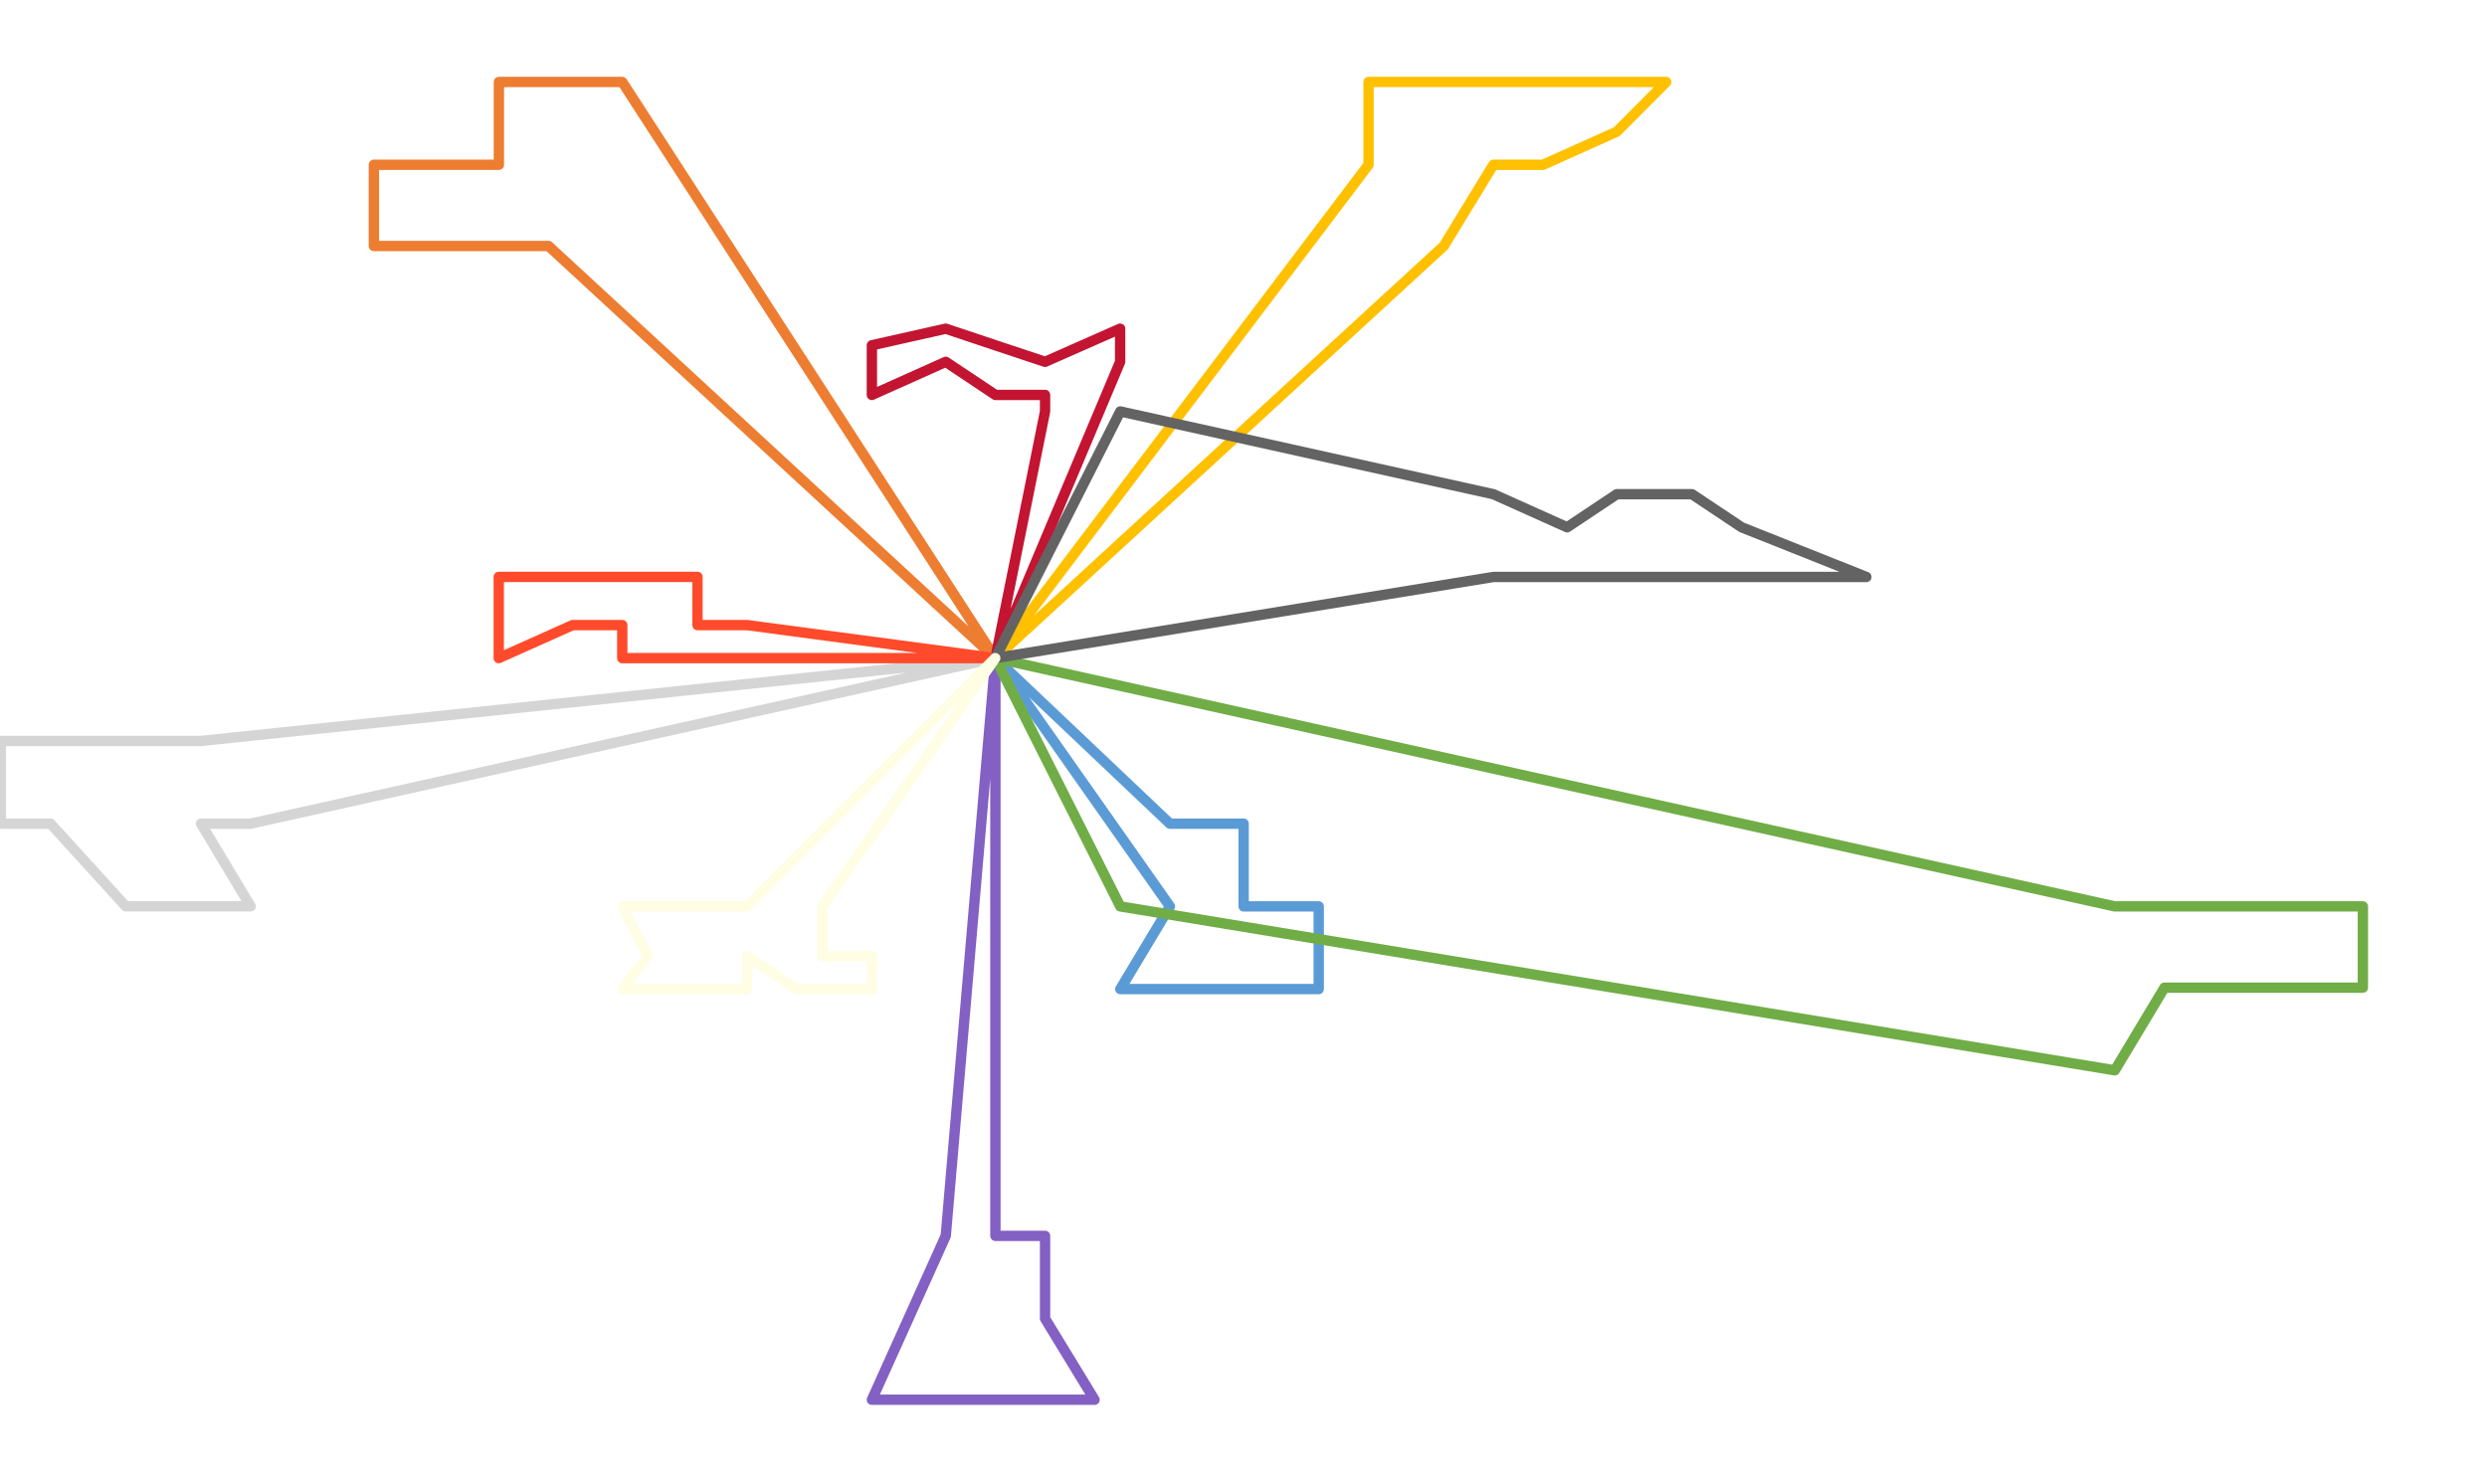
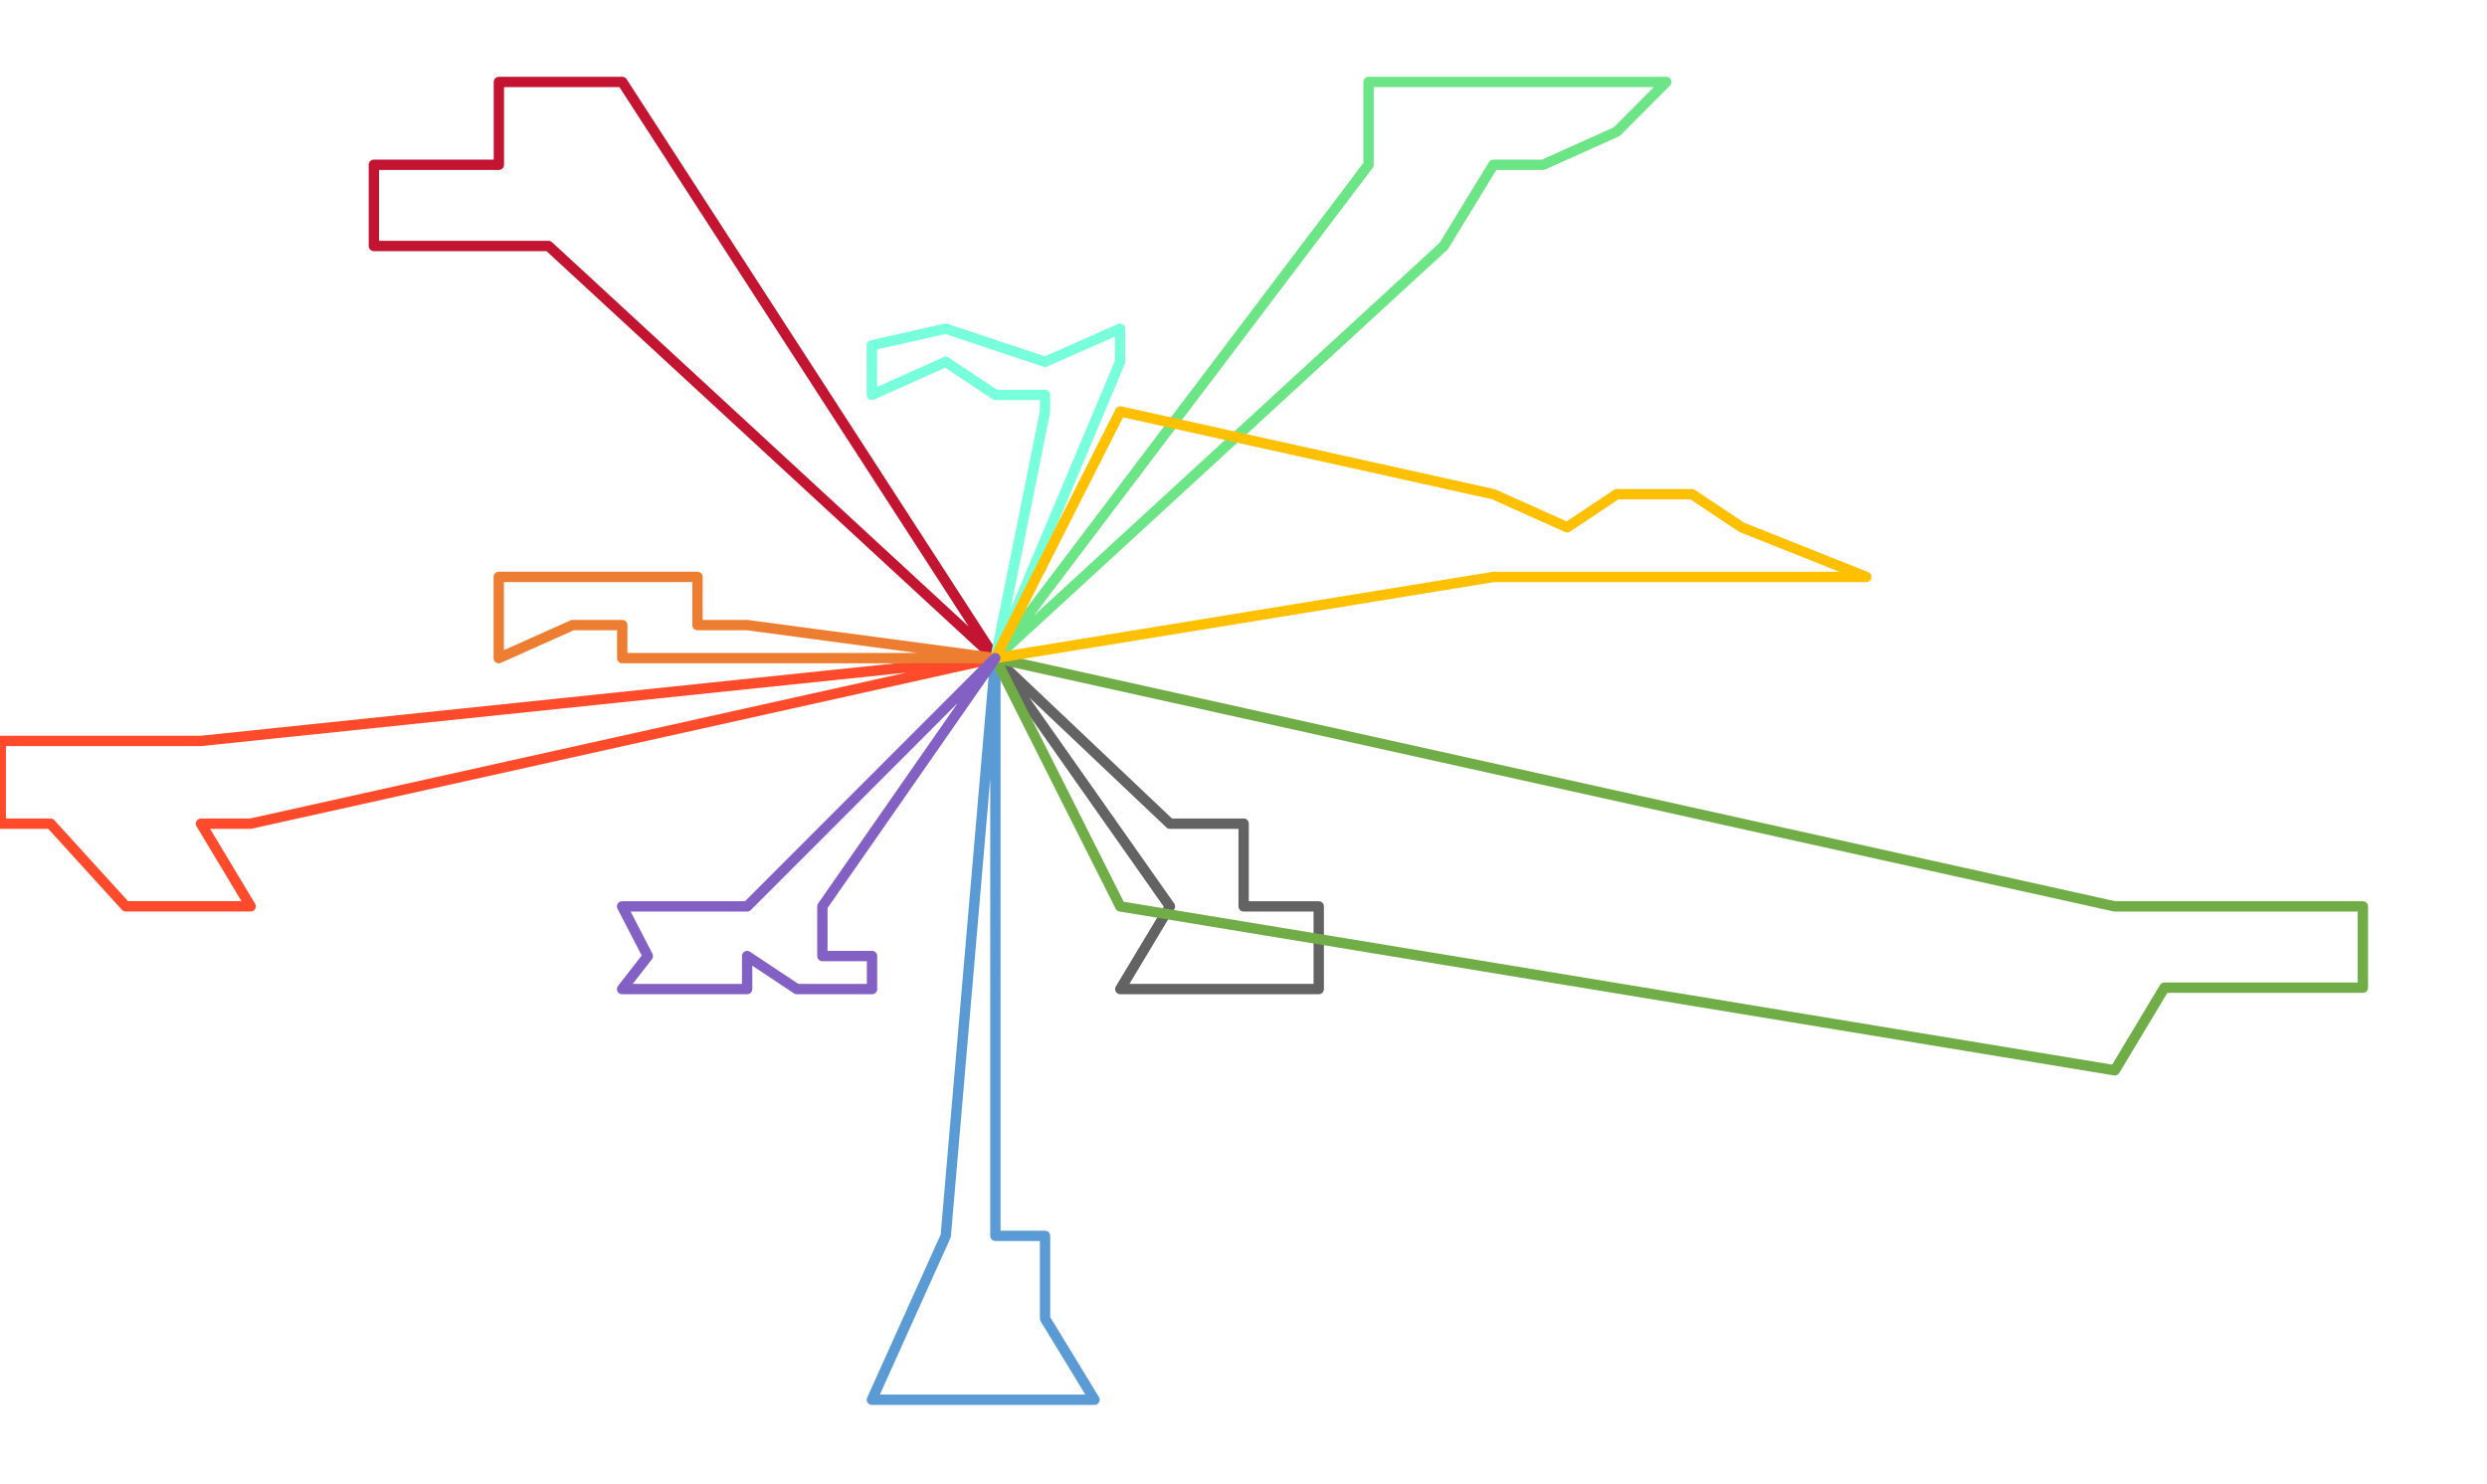
<svg xmlns="http://www.w3.org/2000/svg" width="1653" height="986" xml:space="preserve" overflow="hidden">
  <defs>
    <clipPath id="clip0">
      <rect x="2370" y="794" width="1653" height="986" />
    </clipPath>
  </defs>
  <g clip-path="url(#clip0)" transform="translate(-2370 -794)">
    <g>
-       <path d="M3031.6 1231.5 3031.6 1615.55 3064.6 1615.55 3064.6 1670.55 3097.5 1724.5 3031.6 1724.5 2998.6 1724.5 2949.5 1724.5 2998.6 1615.55 3031.6 1231.5" stroke="#8360C3" stroke-width="6.875" stroke-linecap="round" stroke-linejoin="round" stroke-miterlimit="10" fill="none" />
+       <path d="M3031.6 1231.5 3031.6 1615.55 3064.6 1615.55 3064.6 1670.55 3097.5 1724.5 3031.6 1724.5 2998.6 1724.5 2949.5 1724.5 2998.6 1615.55 3031.6 1231.5" stroke="#5B9BD5" stroke-width="6.875" stroke-linecap="round" stroke-linejoin="round" stroke-miterlimit="10" fill="none" />
    </g>
    <g>
-       <path d="M3031.5 1231.5 2734.59 957.532 2668.59 957.532 2618.5 957.532 2618.5 903.53 2701.59 903.53 2701.59 848.5 2734.59 848.5 2783.59 848.5 3031.5 1231.5" stroke="#ED7D31" stroke-width="6.875" stroke-linecap="round" stroke-linejoin="round" stroke-miterlimit="10" fill="none" />
+       <path d="M3031.5 1231.5 2734.59 957.532 2668.59 957.532 2618.5 957.532 2618.5 903.53 2701.59 903.53 2701.59 848.5 2734.59 848.5 2783.59 848.5 3031.5 1231.5" stroke="#C31432" stroke-width="6.875" stroke-linecap="round" stroke-linejoin="round" stroke-miterlimit="10" fill="none" />
    </g>
    <g>
-       <path d="M3031.5 1231.5 2536.58 1341.54 2503.58 1341.54 2536.58 1396.5 2453.58 1396.5 2403.58 1341.54 2370.5 1341.54 2370.5 1286.54 2453.58 1286.54 2503.58 1286.54 3031.5 1231.5" stroke="#D5D5D5" stroke-width="6.875" stroke-linecap="round" stroke-linejoin="round" stroke-miterlimit="10" fill="none" />
+       <path d="M3031.5 1231.5 2536.58 1341.54 2503.58 1341.54 2536.58 1396.5 2453.58 1396.5 2403.58 1341.54 2370.5 1341.54 2370.5 1286.54 2453.58 1286.54 2503.58 1286.54 3031.5 1231.5" stroke="#FF4B2B" stroke-width="6.875" stroke-linecap="round" stroke-linejoin="round" stroke-miterlimit="10" fill="none" />
    </g>
    <g>
-       <path d="M3031.5 1231.5 3329.61 957.532 3362.61 903.53 3395.61 903.53 3444.61 881.529 3477.5 848.5 3444.61 848.5 3362.61 848.5 3279.61 848.5 3279.61 903.53 3031.5 1231.5" stroke="#FFC000" stroke-width="6.875" stroke-linecap="round" stroke-linejoin="round" stroke-miterlimit="10" fill="none" />
+       <path d="M3031.5 1231.5 3329.61 957.532 3362.61 903.53 3395.61 903.53 3444.61 881.529 3477.5 848.5 3444.61 848.5 3362.61 848.5 3279.61 848.5 3279.61 903.53 3031.5 1231.5" stroke="#6bE585" stroke-width="6.875" stroke-linecap="round" stroke-linejoin="round" stroke-miterlimit="10" fill="none" />
    </g>
    <g>
-       <path d="M3031.5 1231.5 3147.6 1341.54 3163.6 1341.54 3196.6 1341.54 3196.6 1396.55 3246.5 1396.55 3246.5 1451.5 3196.6 1451.5 3163.6 1451.5 3114.6 1451.5 3147.6 1396.55 3031.5 1231.5" stroke="#5B9BD5" stroke-width="6.875" stroke-linecap="round" stroke-linejoin="round" stroke-miterlimit="10" fill="none" />
+       <path d="M3031.5 1231.5 3147.6 1341.54 3163.6 1341.54 3196.6 1341.54 3196.6 1396.55 3246.5 1396.55 3246.5 1451.5 3196.6 1451.5 3163.6 1451.5 3114.6 1451.5 3147.6 1396.55 3031.5 1231.5" stroke="#636363" stroke-width="6.875" stroke-linecap="round" stroke-linejoin="round" stroke-miterlimit="10" fill="none" />
    </g>
    <g>
      <path d="M3031.5 1231.5 3775.62 1396.55 3824.63 1396.55 3857.63 1396.55 3940.5 1396.55 3940.5 1450.55 3890.63 1450.55 3824.63 1450.55 3808.62 1450.55 3775.62 1505.5 3114.6 1396.55 3031.5 1231.5" stroke="#70AD47" stroke-width="6.875" stroke-linecap="round" stroke-linejoin="round" stroke-miterlimit="10" fill="none" />
    </g>
    <g>
-       <path d="M3031.6 1231.5 3064.6 1067.54 3064.6 1056.53 3031.6 1056.53 2998.6 1034.53 2949.5 1056.53 2949.5 1023.53 2998.6 1012.5 3031.6 1023.53 3064.6 1034.53 3114.5 1012.5 3114.5 1034.53 3031.6 1231.5" stroke="#C31432" stroke-width="6.875" stroke-linecap="round" stroke-linejoin="round" stroke-miterlimit="10" fill="none" />
+       <path d="M3031.6 1231.5 3064.6 1067.54 3064.6 1056.53 3031.6 1056.53 2998.6 1034.53 2949.5 1056.53 2949.5 1023.53 2998.6 1012.5 3031.6 1023.53 3064.6 1034.53 3114.5 1012.5 3114.5 1034.53 3031.6 1231.5" stroke="#78FFDB" stroke-width="6.875" stroke-linecap="round" stroke-linejoin="round" stroke-miterlimit="10" fill="none" />
    </g>
    <g>
-       <path d="M3031.5 1231.5 2866.59 1231.5 2783.59 1231.5 2783.59 1209.54 2750.59 1209.54 2701.5 1231.5 2701.5 1177.5 2750.59 1177.5 2783.59 1177.5 2833.59 1177.5 2833.59 1209.54 2866.59 1209.54 3031.5 1231.5" stroke="#FF4B2B" stroke-width="6.875" stroke-linecap="round" stroke-linejoin="round" stroke-miterlimit="10" fill="none" />
+       <path d="M3031.5 1231.5 2866.59 1231.5 2783.59 1231.5 2783.59 1209.54 2750.59 1209.54 2701.5 1231.5 2701.5 1177.5 2750.59 1177.5 2783.59 1177.5 2833.59 1177.5 2833.59 1209.54 2866.59 1209.54 3031.5 1231.5" stroke="#ED7D31" stroke-width="6.875" stroke-linecap="round" stroke-linejoin="round" stroke-miterlimit="10" fill="none" />
    </g>
    <g>
-       <path d="M3031.5 1231.5 3362.61 1177.54 3444.61 1177.54 3461.61 1177.54 3560.62 1177.54 3610.5 1177.54 3527.62 1144.54 3494.61 1122.54 3444.61 1122.54 3411.61 1144.54 3362.61 1122.54 3114.6 1067.5 3031.5 1231.5" stroke="#636363" stroke-width="6.875" stroke-linecap="round" stroke-linejoin="round" stroke-miterlimit="10" fill="none" />
+       <path d="M3031.5 1231.5 3362.61 1177.54 3444.61 1177.54 3461.61 1177.54 3560.62 1177.54 3610.5 1177.54 3527.62 1144.54 3494.61 1122.54 3444.61 1122.54 3411.61 1144.54 3362.61 1122.54 3114.6 1067.5 3031.5 1231.5" stroke="#FFC000" stroke-width="6.875" stroke-linecap="round" stroke-linejoin="round" stroke-miterlimit="10" fill="none" />
    </g>
    <g>
-       <path d="M3031.5 1231.5 2916.6 1396.55 2916.6 1429.55 2949.6 1429.55 2949.6 1451.5 2899.6 1451.5 2866.59 1429.55 2866.59 1451.5 2833.59 1451.5 2783.5 1451.5 2800.59 1429.55 2783.5 1396.55 2833.59 1396.55 2866.59 1396.55 3031.5 1231.5" stroke="#FFFDE4" stroke-width="6.875" stroke-linecap="round" stroke-linejoin="round" stroke-miterlimit="10" fill="none" />
+       <path d="M3031.5 1231.5 2916.6 1396.55 2916.6 1429.55 2949.6 1429.55 2949.6 1451.5 2899.6 1451.5 2866.59 1429.55 2866.59 1451.5 2833.59 1451.5 2783.5 1451.5 2800.59 1429.55 2783.5 1396.55 2833.59 1396.55 2866.59 1396.55 3031.5 1231.5" stroke="#8360C3" stroke-width="6.875" stroke-linecap="round" stroke-linejoin="round" stroke-miterlimit="10" fill="none" />
    </g>
  </g>
</svg>
